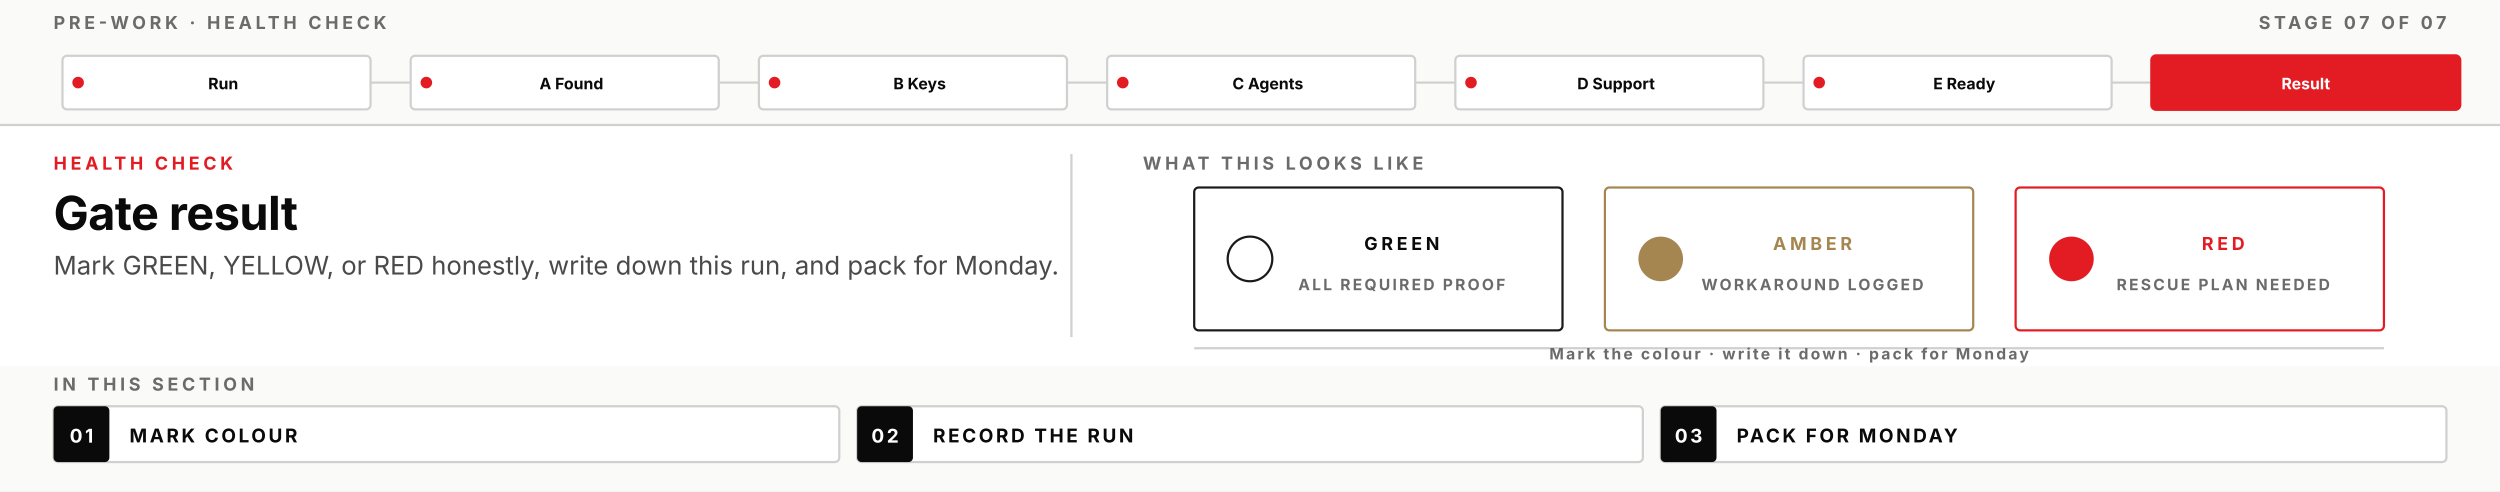
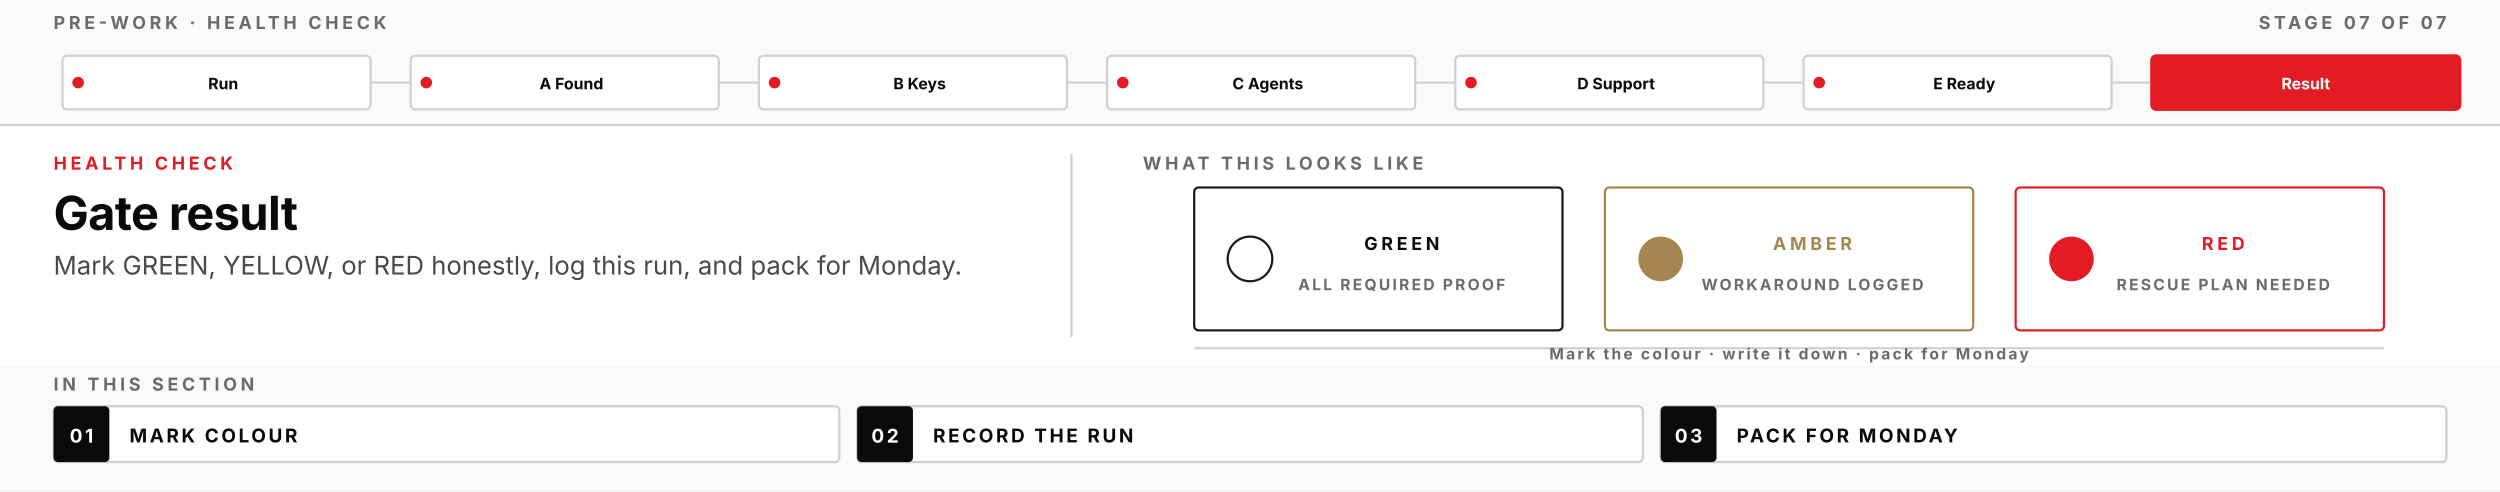
<svg xmlns="http://www.w3.org/2000/svg" viewBox="0 0 1120 220" role="img" aria-labelledby="title-health-gate-gate-result">
  <defs>
    <marker id="arrow" viewBox="0 0 8 8" refX="7" refY="4" markerWidth="6" markerHeight="6" orient="auto-start-reverse">
      <path d="M0 0 8 4 0 8Z" fill="#0A0A0A" />
    </marker>
    <marker id="arrow-red" viewBox="0 0 8 8" refX="7" refY="4" markerWidth="6" markerHeight="6" orient="auto-start-reverse">
      <path d="M0 0 8 4 0 8Z" fill="#E31C23" />
    </marker>
    <style>
      text { font-family: system-ui, "Inter", "Helvetica Neue", Arial, sans-serif; fill: #0A0A0A; }
      .micro { font-size: 8px; font-weight: 650; letter-spacing: 1.65px; }
      .tiny { font-size: 7px; font-weight: 650; letter-spacing: 1px; }
      .railtext { font-size: 7.1px; font-weight: 650; }
      .title { font-size: 21px; font-weight: 680; letter-spacing: -0.25px; }
      .purpose { font-size: 11.5px; font-weight: 430; fill: #4A4A4A; }
      .caption { font-size: 8.5px; font-weight: 650; letter-spacing: 1.15px; }
      .body { font-size: 9.5px; font-weight: 520; }
      .muted { fill: #6B6B6B; }
      .white { fill: #FFFFFF; }
      .red { fill: #E31C23; }
      .gold { fill: #A58650; }
      .line { fill: none; stroke: #0A0A0A; stroke-width: 1.35; vector-effect: non-scaling-stroke; }
      .hair { fill: none; stroke: #D0D0D0; stroke-width: 1; vector-effect: non-scaling-stroke; }
      .redline { fill: none; stroke: #E31C23; stroke-width: 1.4; vector-effect: non-scaling-stroke; }
      .goldline { fill: none; stroke: #A58650; stroke-width: 1.35; vector-effect: non-scaling-stroke; }
      .dash { stroke-dasharray: 5 4; }
    </style>
  </defs>
  <rect width="1120" height="220" fill="#FFFFFF" />
  <rect x="0" y="0" width="1120" height="56" fill="#FAFAF8" />
  <text x="24" y="13" class="micro muted">PRE-WORK · HEALTH CHECK</text>
  <text x="1096" y="13" class="micro muted" text-anchor="end">STAGE 07 OF 07</text>
  <path d="M97 37H1033" class="hair" />
  <rect x="28" y="25" width="138" height="24" rx="2" fill="#FFFFFF" stroke="#D0D0D0" stroke-width="1" />
  <circle cx="35" cy="37" r="2.6" fill="#E31C23" />
  <text x="100" y="40" class="railtext" text-anchor="middle">Run</text>
  <rect x="184" y="25" width="138" height="24" rx="2" fill="#FFFFFF" stroke="#D0D0D0" stroke-width="1" />
  <circle cx="191" cy="37" r="2.6" fill="#E31C23" />
  <text x="256" y="40" class="railtext" text-anchor="middle">A Found</text>
  <rect x="340" y="25" width="138" height="24" rx="2" fill="#FFFFFF" stroke="#D0D0D0" stroke-width="1" />
  <circle cx="347" cy="37" r="2.6" fill="#E31C23" />
  <text x="412" y="40" class="railtext" text-anchor="middle">B Keys</text>
  <rect x="496" y="25" width="138" height="24" rx="2" fill="#FFFFFF" stroke="#D0D0D0" stroke-width="1" />
  <circle cx="503" cy="37" r="2.6" fill="#E31C23" />
  <text x="568" y="40" class="railtext" text-anchor="middle">C Agents</text>
  <rect x="652" y="25" width="138" height="24" rx="2" fill="#FFFFFF" stroke="#D0D0D0" stroke-width="1" />
  <circle cx="659" cy="37" r="2.6" fill="#E31C23" />
  <text x="724" y="40" class="railtext" text-anchor="middle">D Support</text>
  <rect x="808" y="25" width="138" height="24" rx="2" fill="#FFFFFF" stroke="#D0D0D0" stroke-width="1" />
  <circle cx="815" cy="37" r="2.6" fill="#E31C23" />
  <text x="880" y="40" class="railtext" text-anchor="middle">E Ready</text>
  <rect x="964" y="25" width="138" height="24" rx="2" fill="#E31C23" stroke="#E31C23" stroke-width="1.4" />
  <text x="1033" y="40" class="railtext white" text-anchor="middle">Result</text>
  <path d="M0 56H1120" class="hair" />
  <text x="24" y="76" class="micro red">HEALTH CHECK</text>
  <text x="24" y="103" class="title">Gate result</text>
-   <text x="24" y="123" class="purpose">Mark GREEN, YELLOW, or RED honestly, write down this run, and pack for Monday.</text>
+   <text x="24" y="123" class="purpose">Mark GREEN, YELLOW, or RED honestly, log this run, and pack for Monday.</text>
  <path d="M480 69V151" class="hair" />
  <text x="512" y="76" class="micro muted">WHAT THIS LOOKS LIKE</text>
  <g aria-label="Honest green amber or red gate declaration">
    <rect x="535" y="84" width="165" height="64" rx="2" fill="#FFFFFF" stroke="#1A1A1A" />
    <circle cx="560" cy="116" r="10" fill="#FFFFFF" stroke="#1A1A1A" />
    <text x="628" y="112" class="micro" text-anchor="middle">GREEN</text>
    <text x="628" y="130" class="tiny muted" text-anchor="middle">ALL REQUIRED PROOF</text>
    <rect x="719" y="84" width="165" height="64" rx="2" fill="#FFFFFF" stroke="#A58650" />
    <circle cx="744" cy="116" r="10" fill="#A58650" />
    <text x="812" y="112" class="micro gold" text-anchor="middle">AMBER</text>
    <text x="812" y="130" class="tiny muted" text-anchor="middle">WORKAROUND LOGGED</text>
    <rect x="903" y="84" width="165" height="64" rx="2" fill="#FFFFFF" stroke="#E31C23" />
    <circle cx="928" cy="116" r="10" fill="#E31C23" />
    <text x="996" y="112" class="micro red" text-anchor="middle">RED</text>
    <text x="996" y="130" class="tiny muted" text-anchor="middle">RESCUE PLAN NEEDED</text>
    <path d="M535 156H1068" class="hair" />
    <text x="801.5" y="161" class="tiny muted" text-anchor="middle">Mark the colour · write it down · pack for Monday</text>
  </g>
  <rect x="0" y="164" width="1120" height="56" fill="#FAFAF8" />
  <text x="24" y="175" class="micro muted">IN THIS SECTION</text>
  <rect x="24.00" y="182" width="352.00" height="25" rx="2" fill="#FFFFFF" stroke="#D0D0D0" />
  <rect x="24.00" y="182" width="25" height="25" rx="2" fill="#0A0A0A" />
  <text x="36.50" y="198.3" class="caption white" text-anchor="middle">01</text>
  <text x="58.00" y="198.2" class="caption">MARK COLOUR</text>
  <rect x="384.00" y="182" width="352.00" height="25" rx="2" fill="#FFFFFF" stroke="#D0D0D0" />
  <rect x="384.00" y="182" width="25" height="25" rx="2" fill="#0A0A0A" />
  <text x="396.50" y="198.3" class="caption white" text-anchor="middle">02</text>
  <text x="418.00" y="198.2" class="caption">RECORD THE RUN</text>
  <rect x="744.00" y="182" width="352.00" height="25" rx="2" fill="#FFFFFF" stroke="#D0D0D0" />
  <rect x="744.00" y="182" width="25" height="25" rx="2" fill="#0A0A0A" />
  <text x="756.50" y="198.3" class="caption white" text-anchor="middle">03</text>
  <text x="778.00" y="198.2" class="caption">PACK FOR MONDAY</text>
</svg>
